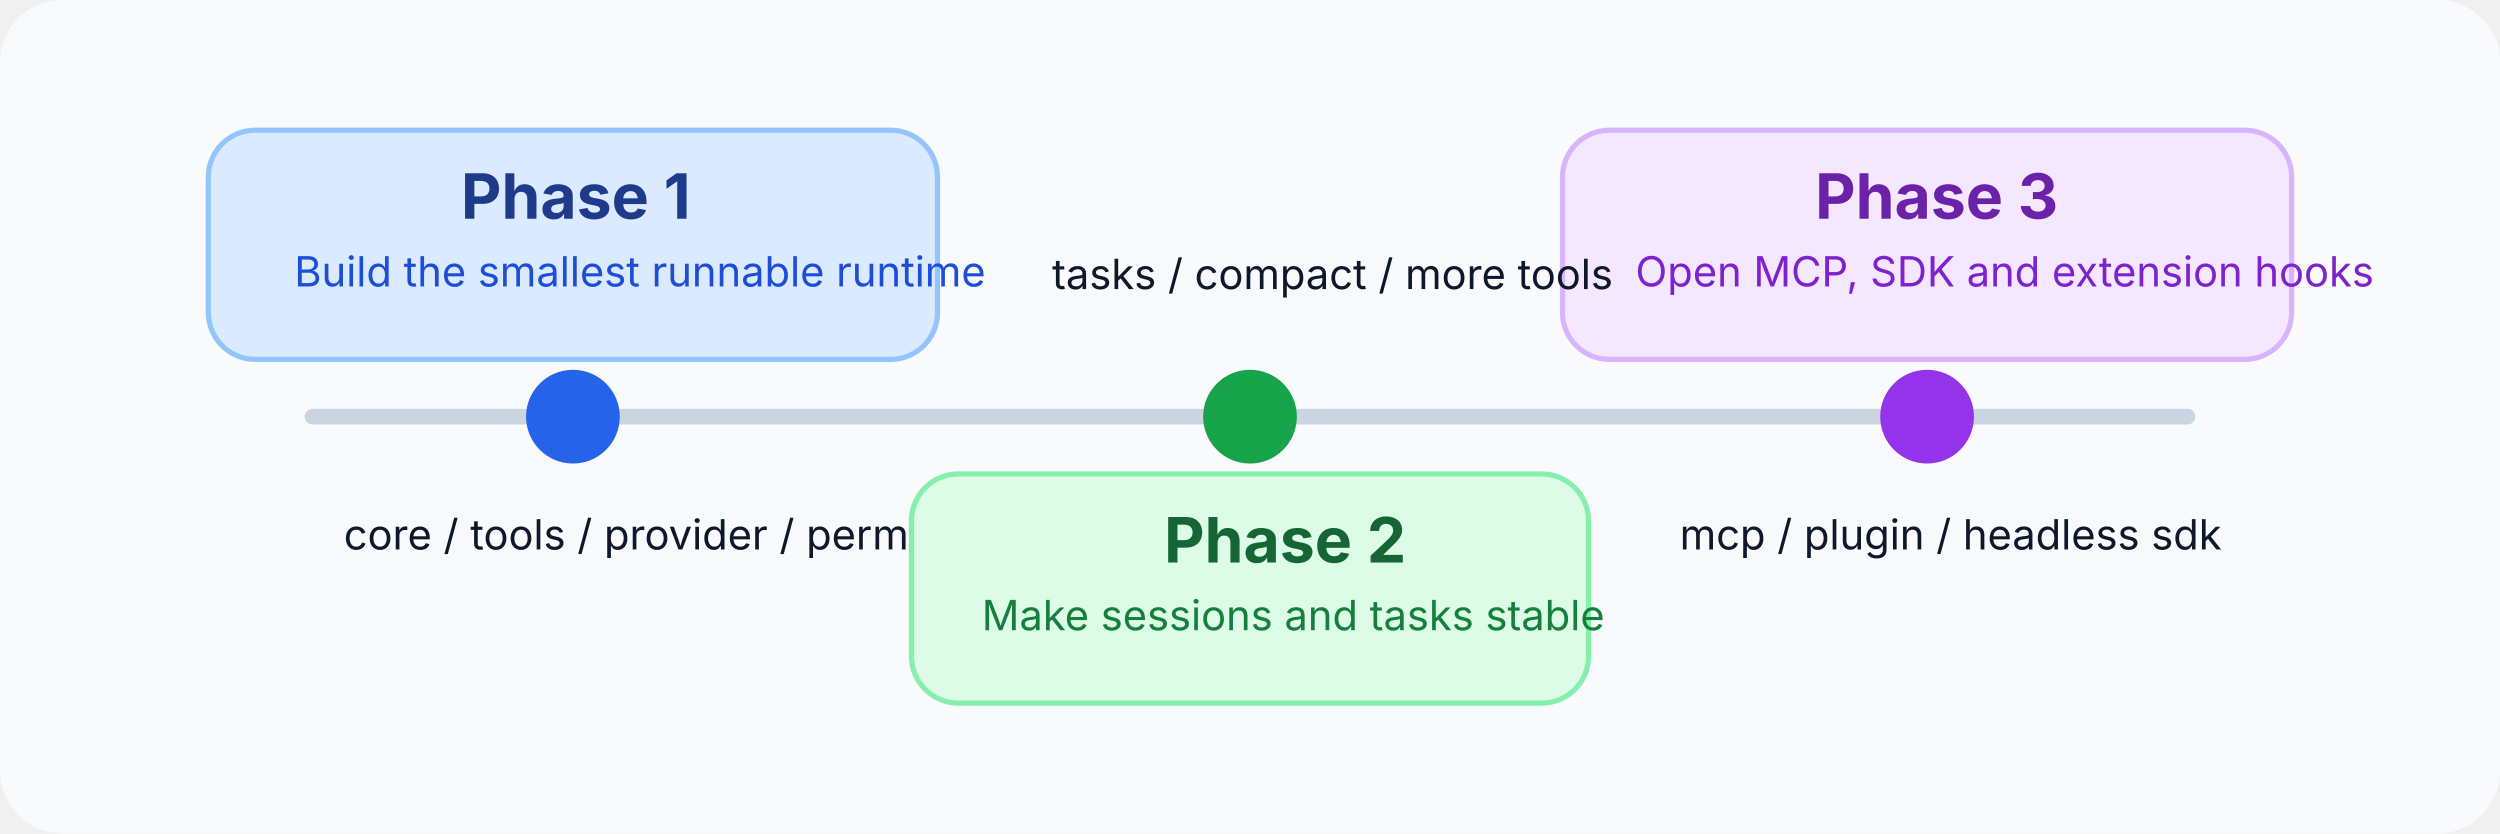
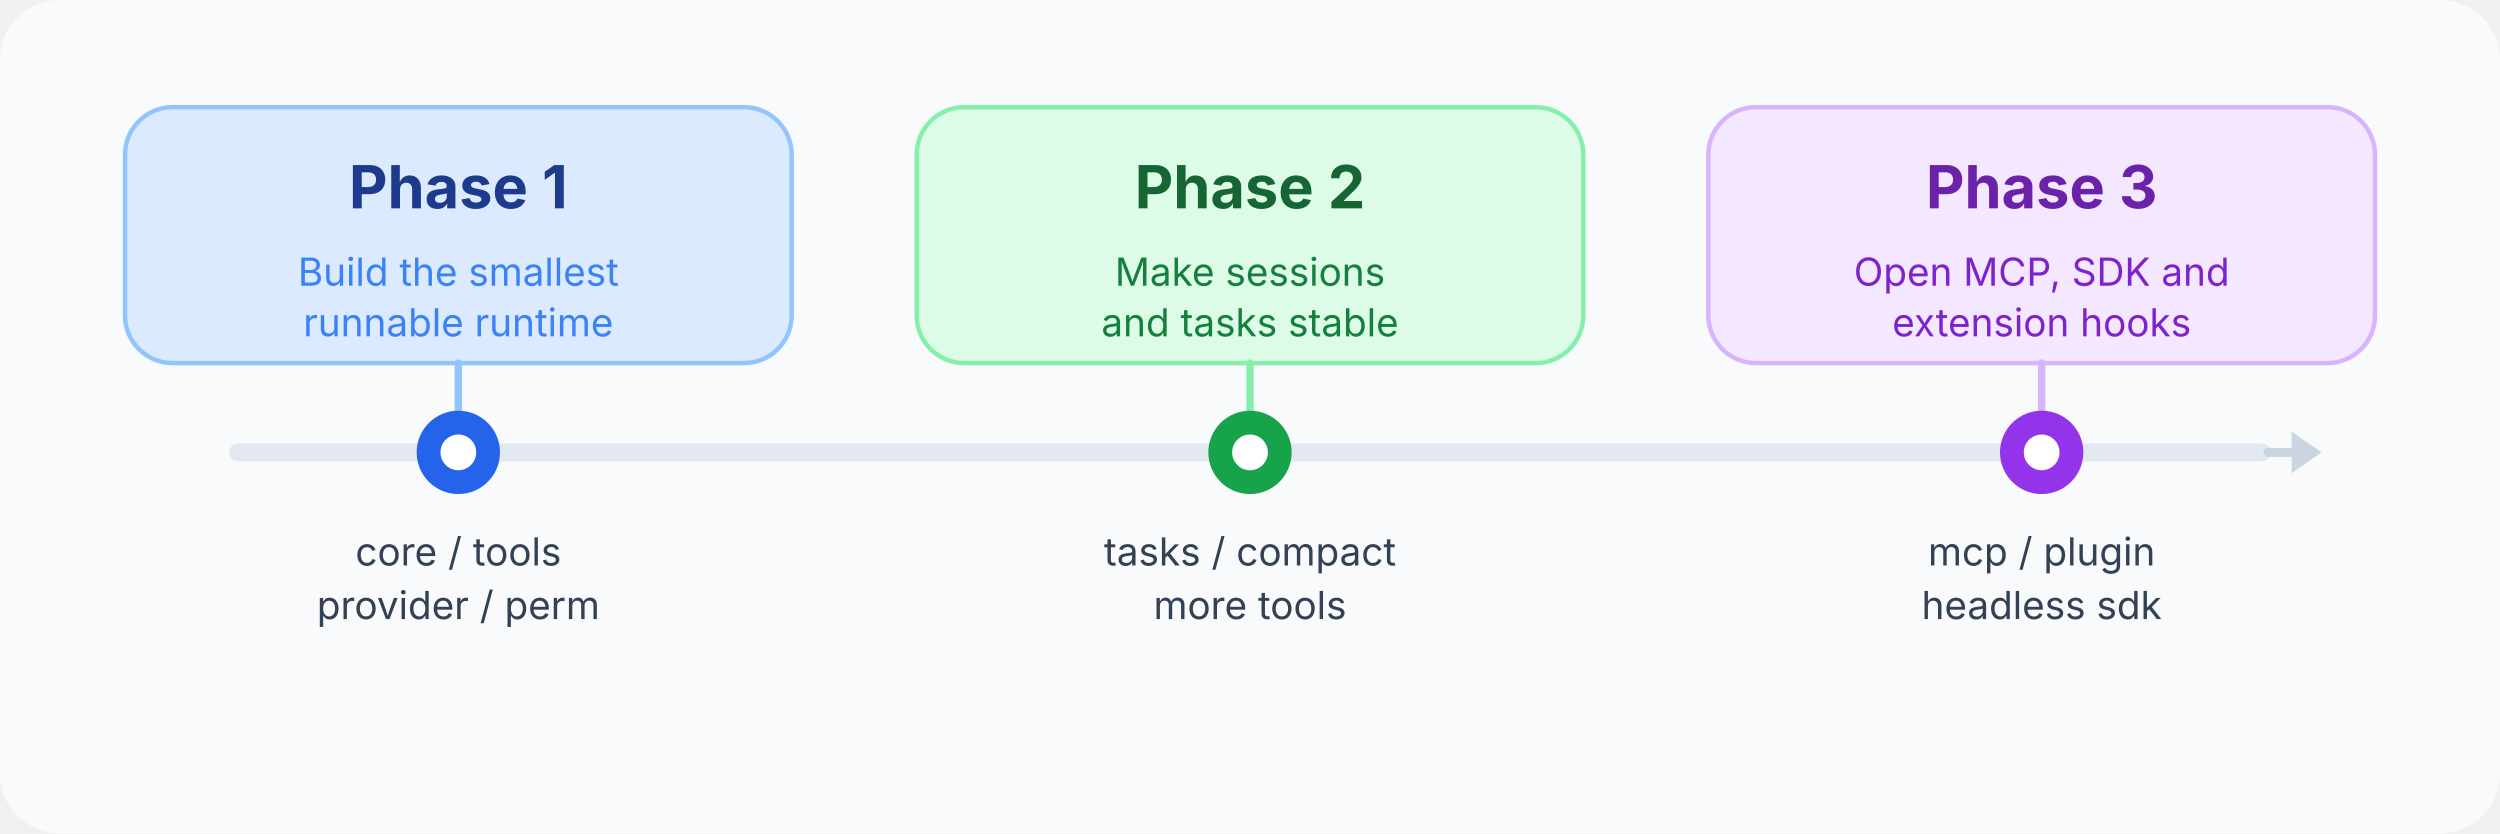
- <svg xmlns="http://www.w3.org/2000/svg" width="960" height="320" viewBox="0 0 960 320" fill="none">
-   <rect width="960" height="320" rx="24" fill="#F8FAFC" />
-   <path d="M120 160H840" stroke="#CBD5E1" stroke-width="6" stroke-linecap="round" />
-   <circle cx="220" cy="160" r="18" fill="#2563EB" />
-   <circle cx="480" cy="160" r="18" fill="#16A34A" />
-   <circle cx="740" cy="160" r="18" fill="#9333EA" />
-   <rect x="80" y="50" width="280" height="88" rx="18" fill="#DBEAFE" stroke="#93C5FD" stroke-width="2" />
-   <text x="177" y="84" fill="#1E3A8A" font-family="Inter, Arial, sans-serif" font-size="24" font-weight="700">Phase 1</text>
-   <text x="113" y="110" fill="#1D4ED8" font-family="Inter, Arial, sans-serif" font-size="16">Build the smallest runnable runtime</text>
-   <rect x="350" y="182" width="260" height="88" rx="18" fill="#DCFCE7" stroke="#86EFAC" stroke-width="2" />
-   <text x="447" y="216" fill="#166534" font-family="Inter, Arial, sans-serif" font-size="24" font-weight="700">Phase 2</text>
-   <text x="377" y="242" fill="#15803D" font-family="Inter, Arial, sans-serif" font-size="16">Make sessions and tasks stable</text>
-   <rect x="600" y="50" width="280" height="88" rx="18" fill="#F3E8FF" stroke="#D8B4FE" stroke-width="2" />
-   <text x="697" y="84" fill="#6B21A8" font-family="Inter, Arial, sans-serif" font-size="24" font-weight="700">Phase 3</text>
-   <text x="628" y="110" fill="#7E22CE" font-family="Inter, Arial, sans-serif" font-size="16">Open MCP, SDK and extension hooks</text>
-   <text x="132" y="211" fill="#0F172A" font-family="Inter, Arial, sans-serif" font-size="16">core / tools / provider / perm</text>
-   <text x="404" y="111" fill="#0F172A" font-family="Inter, Arial, sans-serif" font-size="16">tasks / compact / more tools</text>
-   <text x="645" y="211" fill="#0F172A" font-family="Inter, Arial, sans-serif" font-size="16">mcp / plugin / headless sdk</text>
+ <svg xmlns="http://www.w3.org/2000/svg" width="840" height="280" viewBox="0 0 840 280" fill="none">
+   <rect width="840" height="280" rx="20" fill="#F8FAFC" />
+   <path d="M80 152H760" stroke="#E2E8F0" stroke-width="6" stroke-linecap="round" />
+   <rect x="42" y="36" width="224" height="86" rx="16" fill="#DBEAFE" stroke="#93C5FD" stroke-width="1.5" />
+   <text x="154" y="70" fill="#1E3A8A" font-family="Inter, system-ui, sans-serif" font-size="20" font-weight="700" text-anchor="middle">Phase 1</text>
+   <text x="154" y="96" fill="#3B82F6" font-family="Inter, system-ui, sans-serif" font-size="13" text-anchor="middle">Build the smallest</text>
+   <text x="154" y="113" fill="#3B82F6" font-family="Inter, system-ui, sans-serif" font-size="13" text-anchor="middle">runnable runtime</text>
+   <path d="M154 122V140" stroke="#93C5FD" stroke-width="2.5" stroke-linecap="round" />
+   <circle cx="154" cy="152" r="14" fill="#2563EB" />
+   <circle cx="154" cy="152" r="6" fill="#FFFFFF" />
+   <text x="154" y="190" fill="#334155" font-family="Inter, system-ui, sans-serif" font-size="13" text-anchor="middle">core / tools</text>
+   <text x="154" y="208" fill="#334155" font-family="Inter, system-ui, sans-serif" font-size="13" text-anchor="middle">provider / perm</text>
+   <rect x="308" y="36" width="224" height="86" rx="16" fill="#DCFCE7" stroke="#86EFAC" stroke-width="1.5" />
+   <text x="420" y="70" fill="#166534" font-family="Inter, system-ui, sans-serif" font-size="20" font-weight="700" text-anchor="middle">Phase 2</text>
+   <text x="420" y="96" fill="#15803D" font-family="Inter, system-ui, sans-serif" font-size="13" text-anchor="middle">Make sessions</text>
+   <text x="420" y="113" fill="#15803D" font-family="Inter, system-ui, sans-serif" font-size="13" text-anchor="middle">and tasks stable</text>
+   <path d="M420 122V140" stroke="#86EFAC" stroke-width="2.5" stroke-linecap="round" />
+   <circle cx="420" cy="152" r="14" fill="#16A34A" />
+   <circle cx="420" cy="152" r="6" fill="#FFFFFF" />
+   <text x="420" y="190" fill="#334155" font-family="Inter, system-ui, sans-serif" font-size="13" text-anchor="middle">tasks / compact</text>
+   <text x="420" y="208" fill="#334155" font-family="Inter, system-ui, sans-serif" font-size="13" text-anchor="middle">more tools</text>
+   <rect x="574" y="36" width="224" height="86" rx="16" fill="#F3E8FF" stroke="#D8B4FE" stroke-width="1.5" />
+   <text x="686" y="70" fill="#6B21A8" font-family="Inter, system-ui, sans-serif" font-size="20" font-weight="700" text-anchor="middle">Phase 3</text>
+   <text x="686" y="96" fill="#7E22CE" font-family="Inter, system-ui, sans-serif" font-size="13" text-anchor="middle">Open MCP, SDK and</text>
+   <text x="686" y="113" fill="#7E22CE" font-family="Inter, system-ui, sans-serif" font-size="13" text-anchor="middle">extension hooks</text>
+   <path d="M686 122V140" stroke="#D8B4FE" stroke-width="2.5" stroke-linecap="round" />
+   <circle cx="686" cy="152" r="14" fill="#9333EA" />
+   <circle cx="686" cy="152" r="6" fill="#FFFFFF" />
+   <text x="686" y="190" fill="#334155" font-family="Inter, system-ui, sans-serif" font-size="13" text-anchor="middle">mcp / plugin</text>
+   <text x="686" y="208" fill="#334155" font-family="Inter, system-ui, sans-serif" font-size="13" text-anchor="middle">headless sdk</text>
+   <path d="M762 152L776 152" stroke="#CBD5E1" stroke-width="3" stroke-linecap="round" />
+   <path d="M770 145L780 152L770 159" fill="#CBD5E1" />
</svg>
